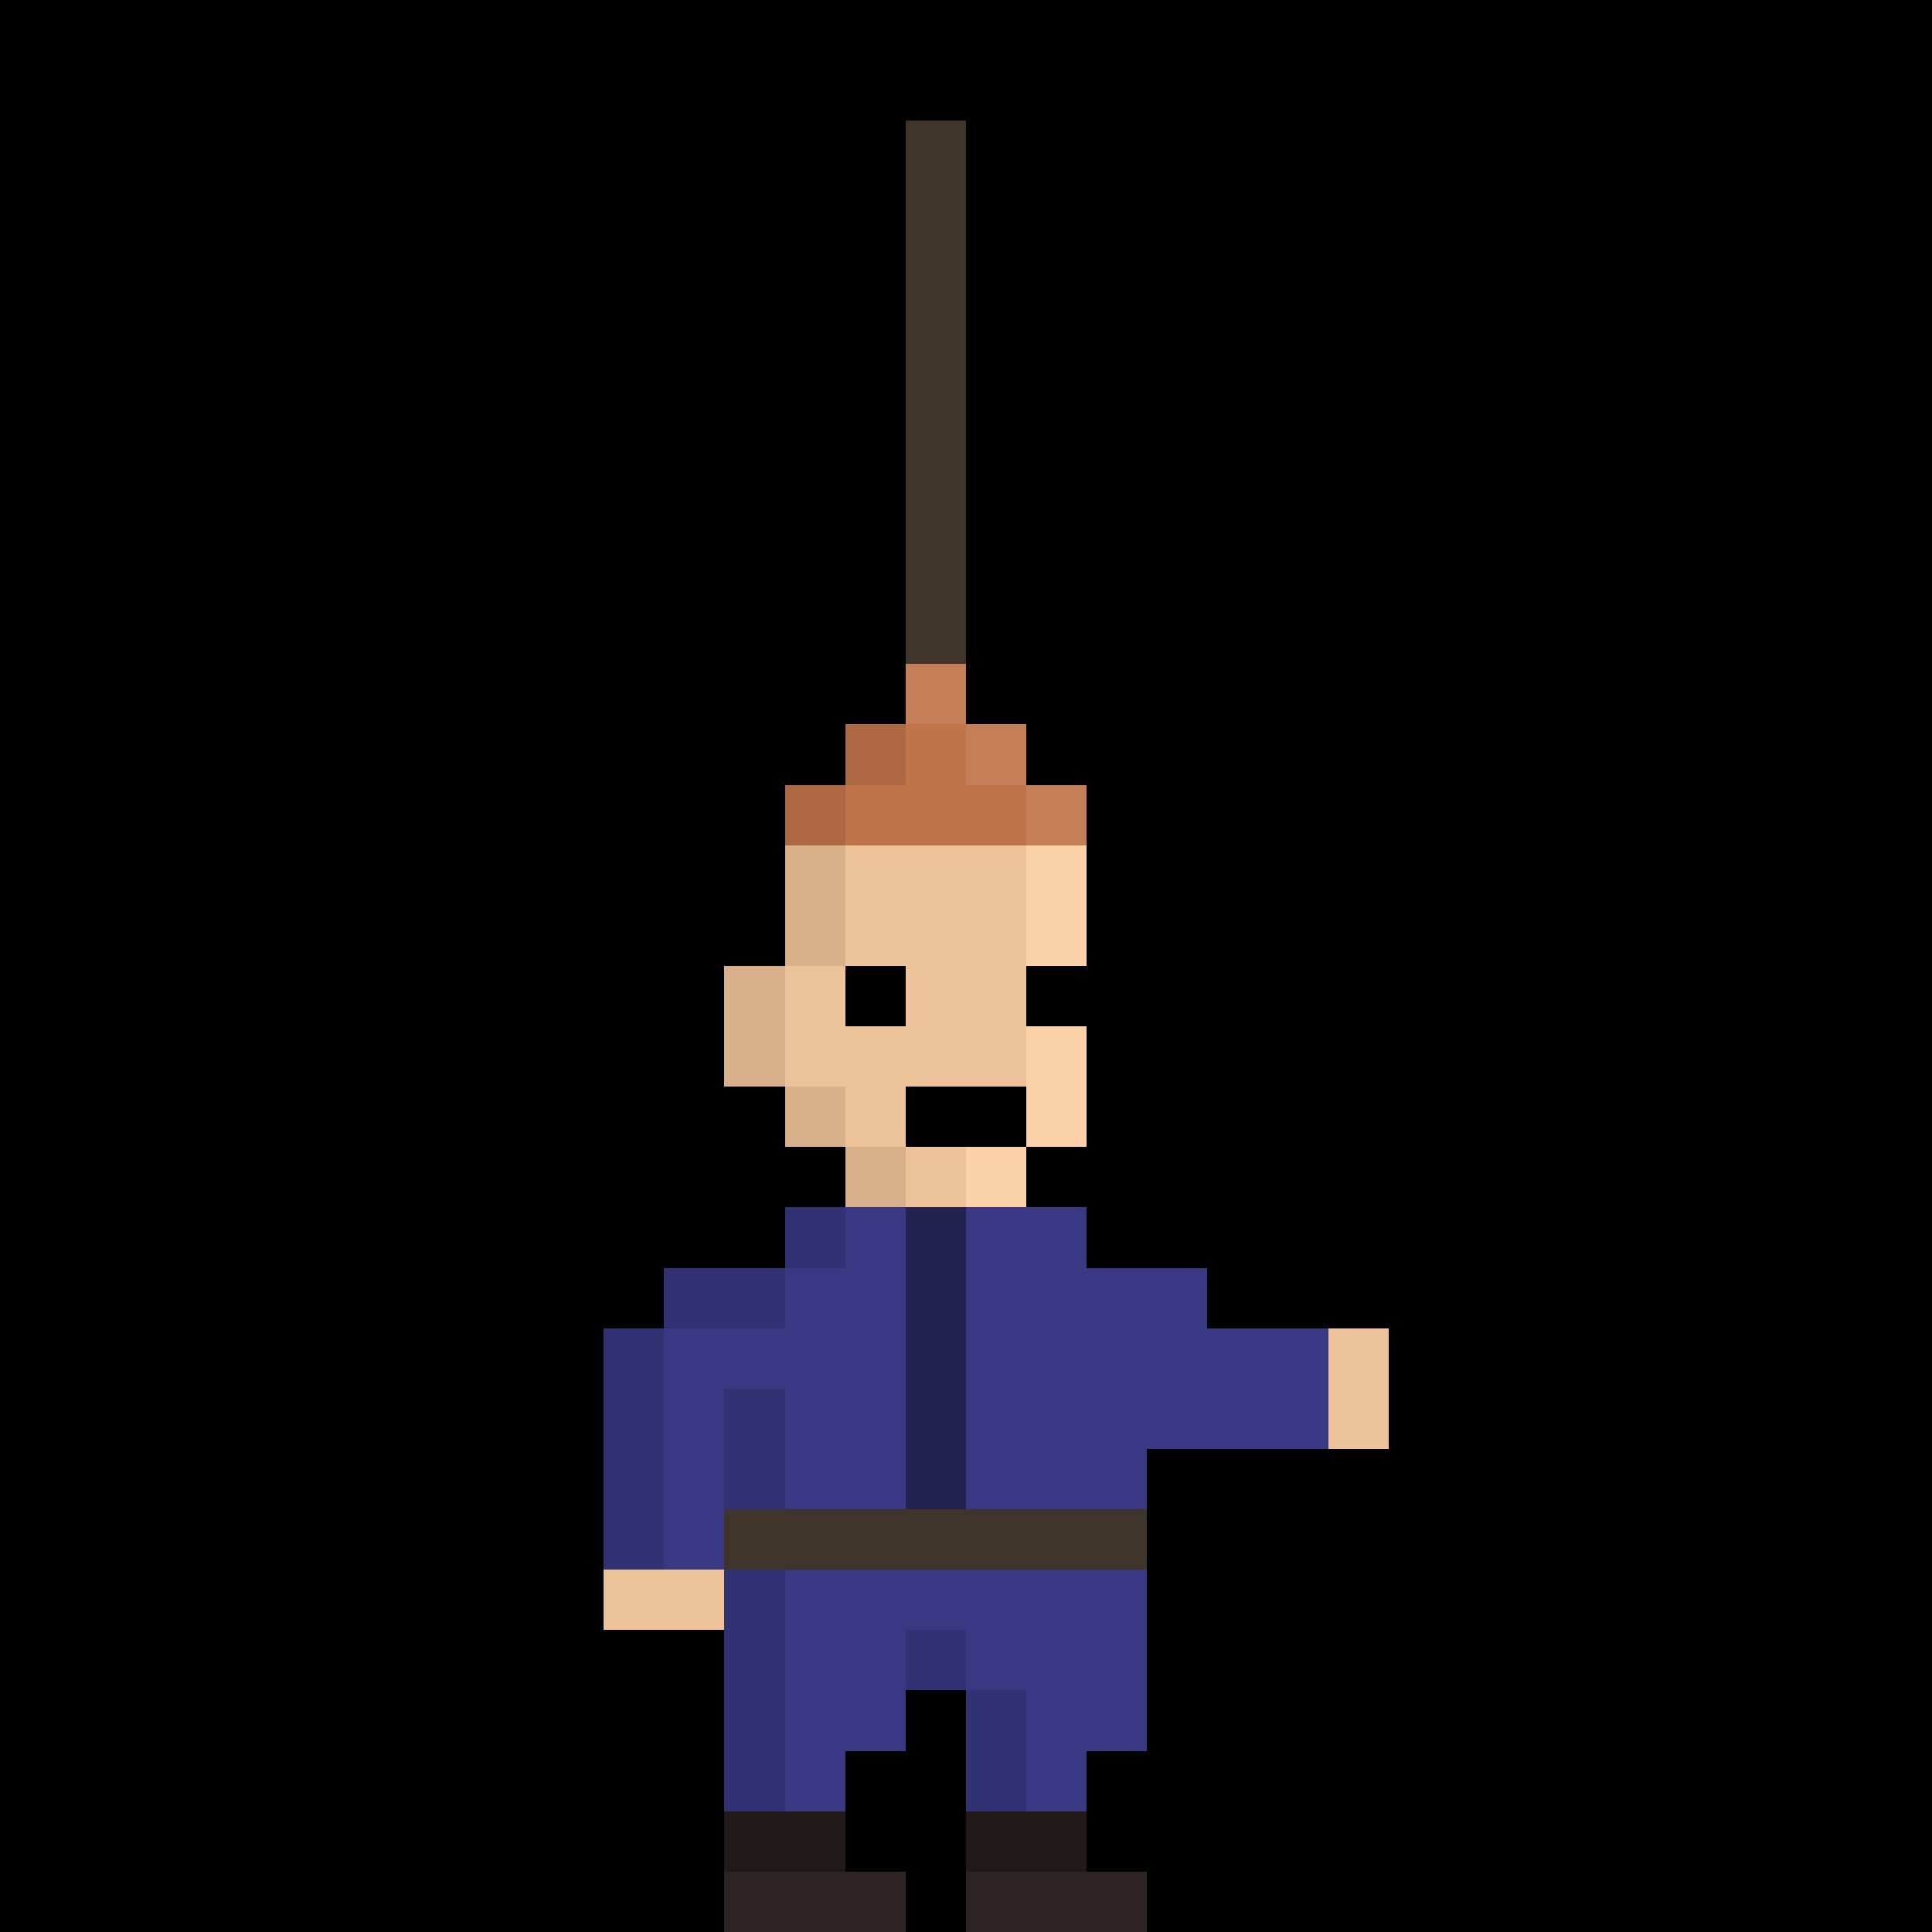
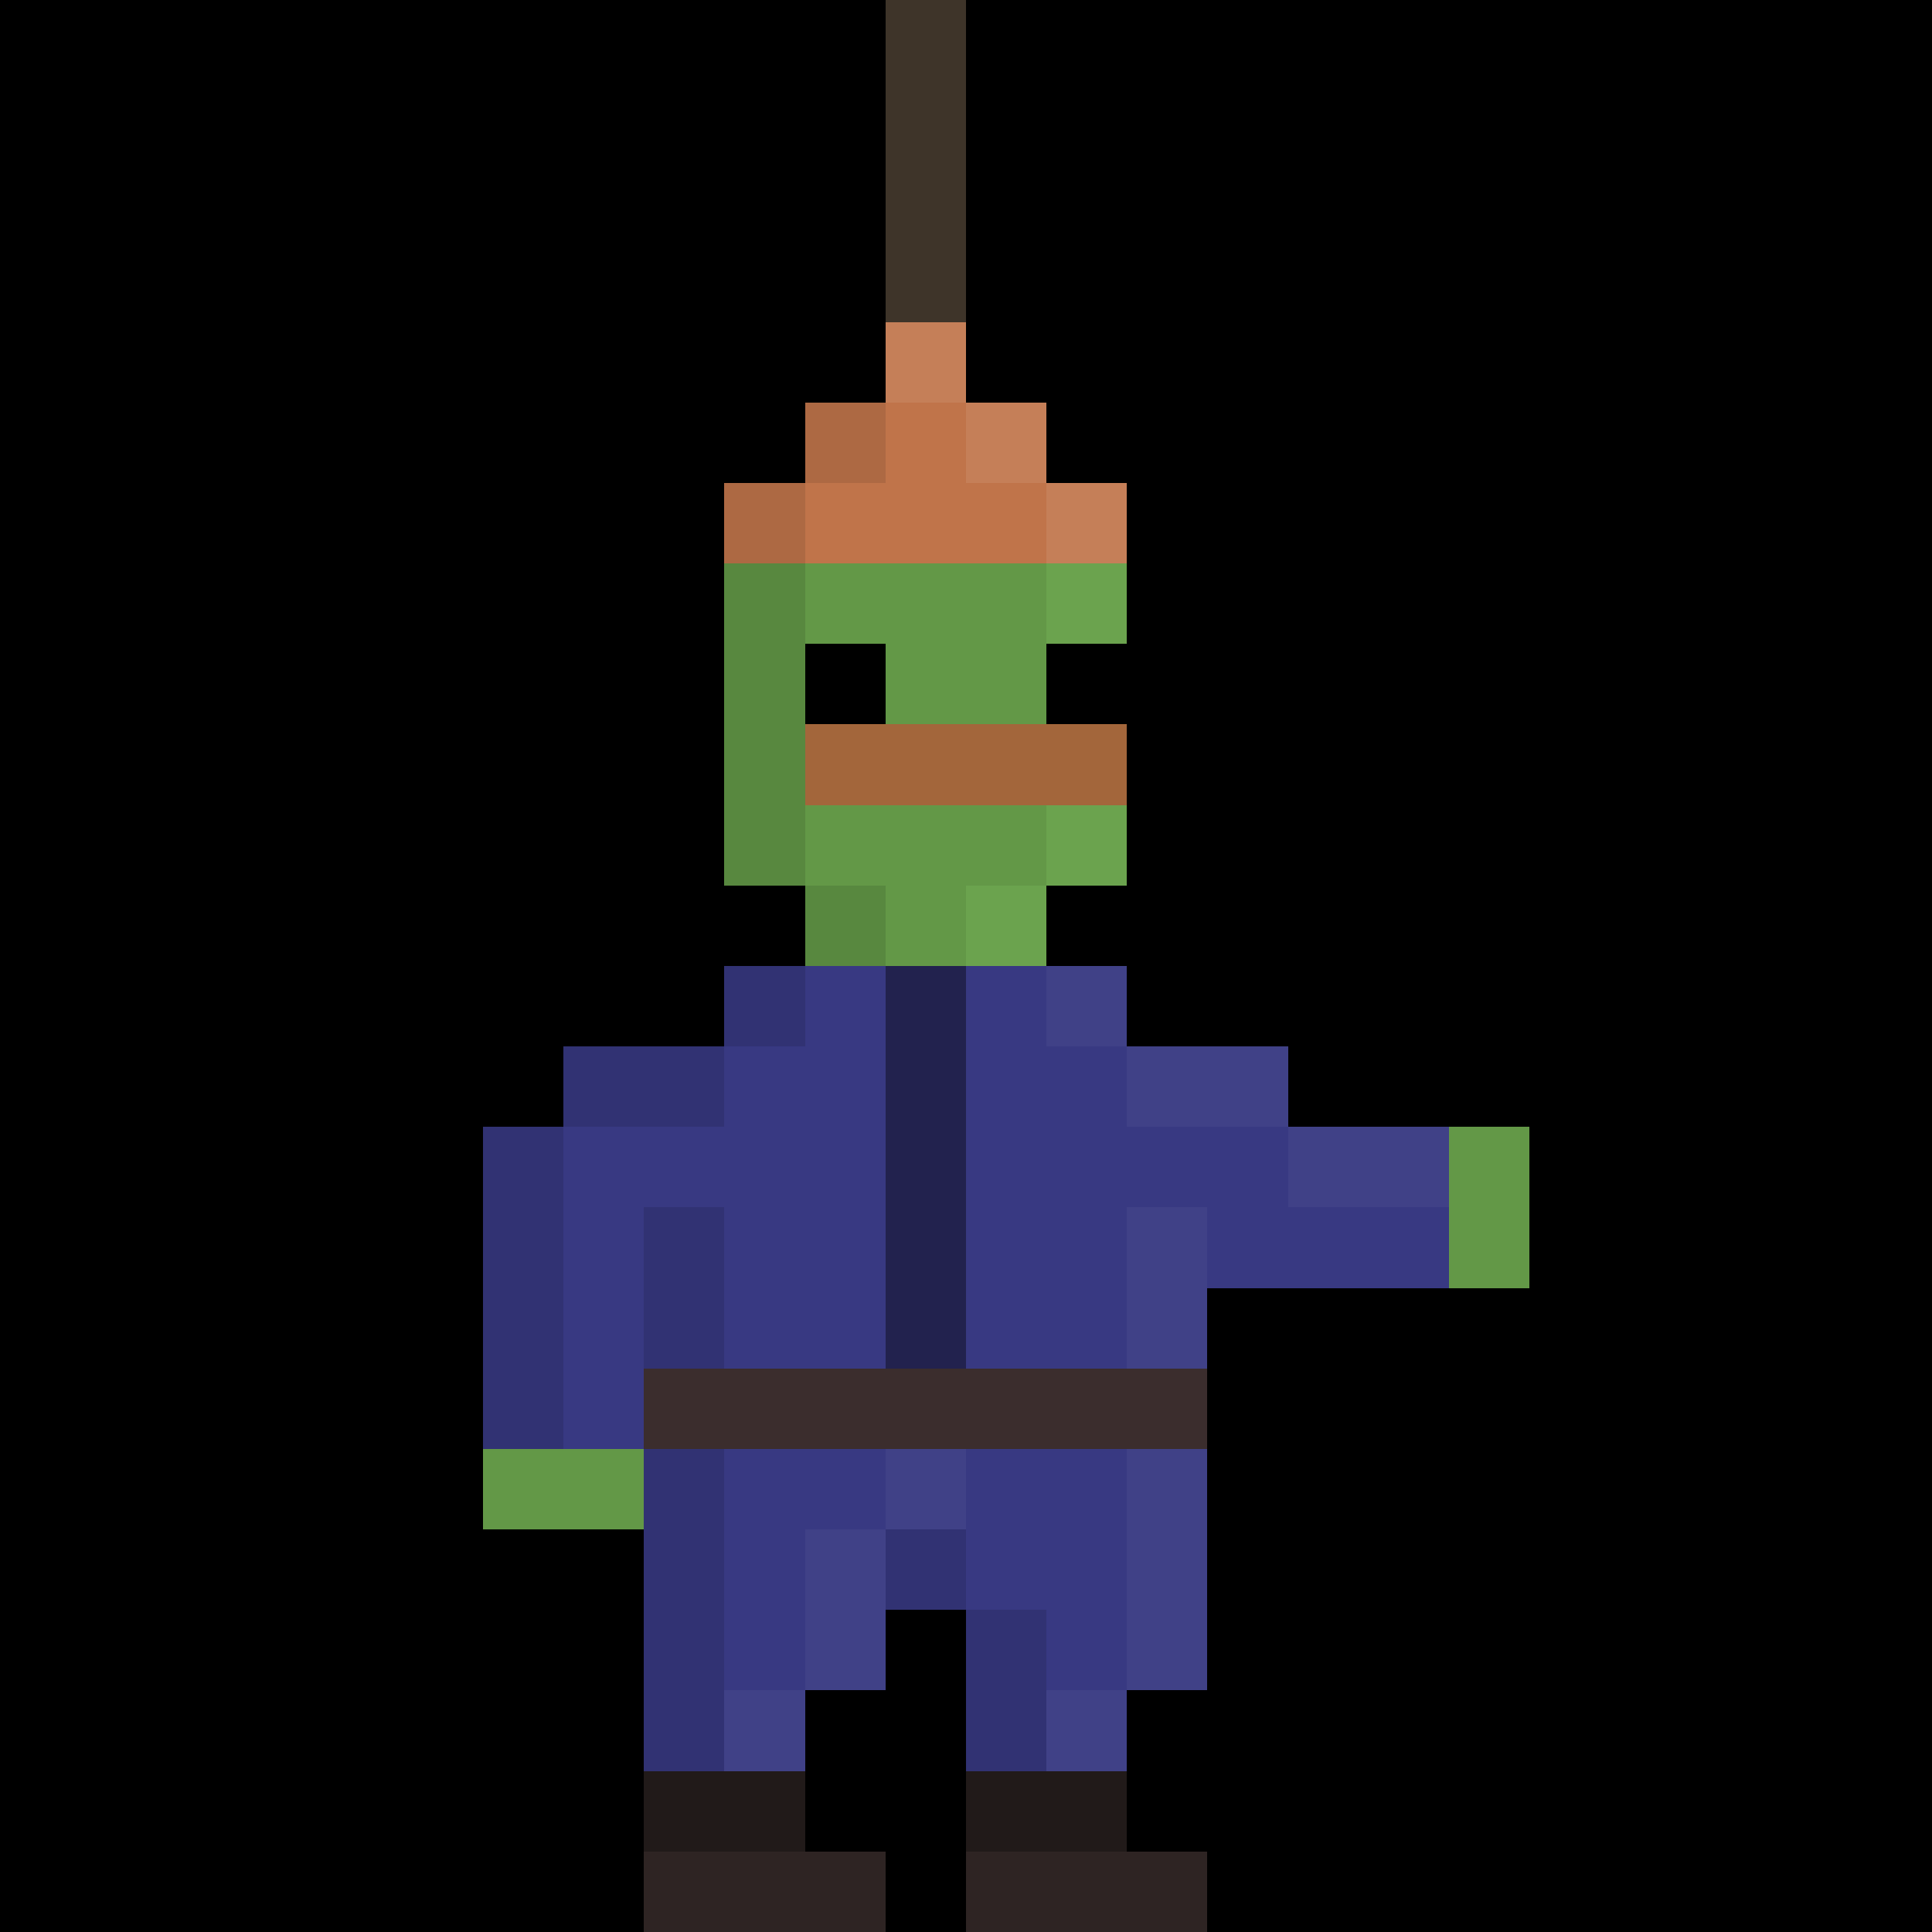
- <svg xmlns="http://www.w3.org/2000/svg" viewBox="0 0 32 32" shape-rendering="crispEdges">
-   <rect width="32" height="32" fill="#000000" />
-   <path fill="#383982" d="M13 20h5v1h-5zM11 21h9v1h-9zM10 22h12v2h-12zM10 24h9v1h-9zM10 25h2v1h-2zM12 26h7v2h-7zM12 28h3v1h-3zM16 28h3v1h-3zM12 29h2v1h-2zM16 29h2v1h-2z" />
-   <path fill="#2e2423" d="M12 30h2v1h-2zM16 30h2v1h-2zM12 31h3v1h-3zM16 31h3v1h-3z" />
-   <path fill="#d8b18a" d="M13 14h1v2h-1zM12 16h1v2h-1zM13 18h1v1h-1zM14 19h1v1h-1z" />
-   <path fill="#eec399" d="M14 14h3v2h-3zM13 16h1v1h-1zM15 16h2v1h-2zM13 17h4v1h-4zM14 18h1v1h-1zM15 19h1v1h-1zM22 22h1v2h-1zM10 26h2v1h-2z" />
-   <path fill="#fcd1a7" d="M17 14h1v2h-1zM17 17h1v2h-1zM16 19h1v1h-1z" />
-   <path fill="#3e3429" d="M12 25h7v1h-7z" />
-   <path fill="#000000" d="M14 16h1v1h-1zM15 18h2v1h-2z" />
-   <path fill="#000" opacity=".12" d="M13 20h1v1h-1zM11 21h2v1h-2zM10 22h1v4h-1zM12 23h1v2h-1zM12 26h1v4h-1zM15 27h1v1h-1zM16 28h1v2h-1z" />
-   <path fill="#000" opacity=".28" d="M12 30h2v1h-2zM16 30h2v1h-2z" />
-   <path fill="#000" opacity=".4" d="M15 20h1v5h-1z" />
-   <path fill="#3e3429" d="M15 2h1v9h-1z" />
-   <path fill="#c0744a" d="M15 11h1v1h-1zM14 12h3v1h-3zM13 13h5v1h-5z" />
-   <path fill="#000" opacity=".1" d="M14 12h1v1h-1zM13 13h1v1h-1z" />
-   <path fill="#fff" opacity=".08" d="M15 11h1v1h-1zM16 12h1v1h-1zM17 13h1v1h-1z" />
+ <svg xmlns="http://www.w3.org/2000/svg" viewBox="0 0 24 24" shape-rendering="crispEdges">
+   <rect width="24" height="24" fill="#000000" />
+   <path fill="#383982" d="M9 12h5v1h-5zM7 13h9v1h-9zM6 14h12v2h-12zM6 16h9v1h-9zM6 17h2v1h-2zM8 18h7v2h-7zM8 20h3v1h-3zM12 20h3v1h-3zM8 21h2v1h-2zM12 21h2v1h-2z" />
+   <path fill="#2e2423" d="M8 22h2v1h-2zM12 22h2v1h-2zM8 23h3v1h-3zM12 23h3v1h-3z" />
+   <path fill="#58883f" d="M10 6h1v1h-1zM9 7h1v4h-1zM10 11h1v1h-1z" />
+   <path fill="#639847" d="M10 7h3v1h-3zM11 8h2v1h-2zM10 10h3v1h-3zM11 11h1v1h-1zM18 14h1v2h-1zM6 18h2v1h-2z" />
+   <path fill="#6ba34e" d="M12 6h1v1h-1zM13 7h1v1h-1zM13 10h1v1h-1zM12 11h1v1h-1z" />
+   <path fill="#a3663b" d="M10 9h4v1h-4z" />
+   <path fill="#3b2d2d" d="M8 17h7v1h-7z" />
+   <path fill="#000000" d="M10 8h1v1h-1z" />
+   <path fill="#000" opacity=".12" d="M9 12h1v1h-1zM7 13h2v1h-2zM6 14h1v4h-1zM8 15h1v2h-1zM8 18h1v4h-1zM11 19h1v1h-1zM12 20h1v2h-1z" />
+   <path fill="#000" opacity=".28" d="M8 22h2v1h-2zM12 22h2v1h-2z" />
+   <path fill="#000" opacity=".4" d="M11 12h1v5h-1z" />
+   <path fill="#fff" opacity=".04" d="M13 12h1v1h-1zM14 13h2v1h-2zM16 14h2v1h-2zM14 15h1v2h-1zM11 18h1v1h-1zM14 18h1v3h-1zM10 19h1v2h-1zM9 21h1v1h-1zM13 21h1v1h-1z" />
+   <path fill="#3e3429" d="M11 0h1v4h-1z" />
+   <path fill="#c0744a" d="M11 4h1v1h-1zM10 5h3v1h-3zM9 6h5v1h-5z" />
+   <path fill="#000" opacity=".1" d="M10 5h1v1h-1zM9 6h1v1h-1z" />
+   <path fill="#fff" opacity=".08" d="M11 4h1v1h-1zM12 5h1v1h-1zM13 6h1v1h-1z" />
</svg>
